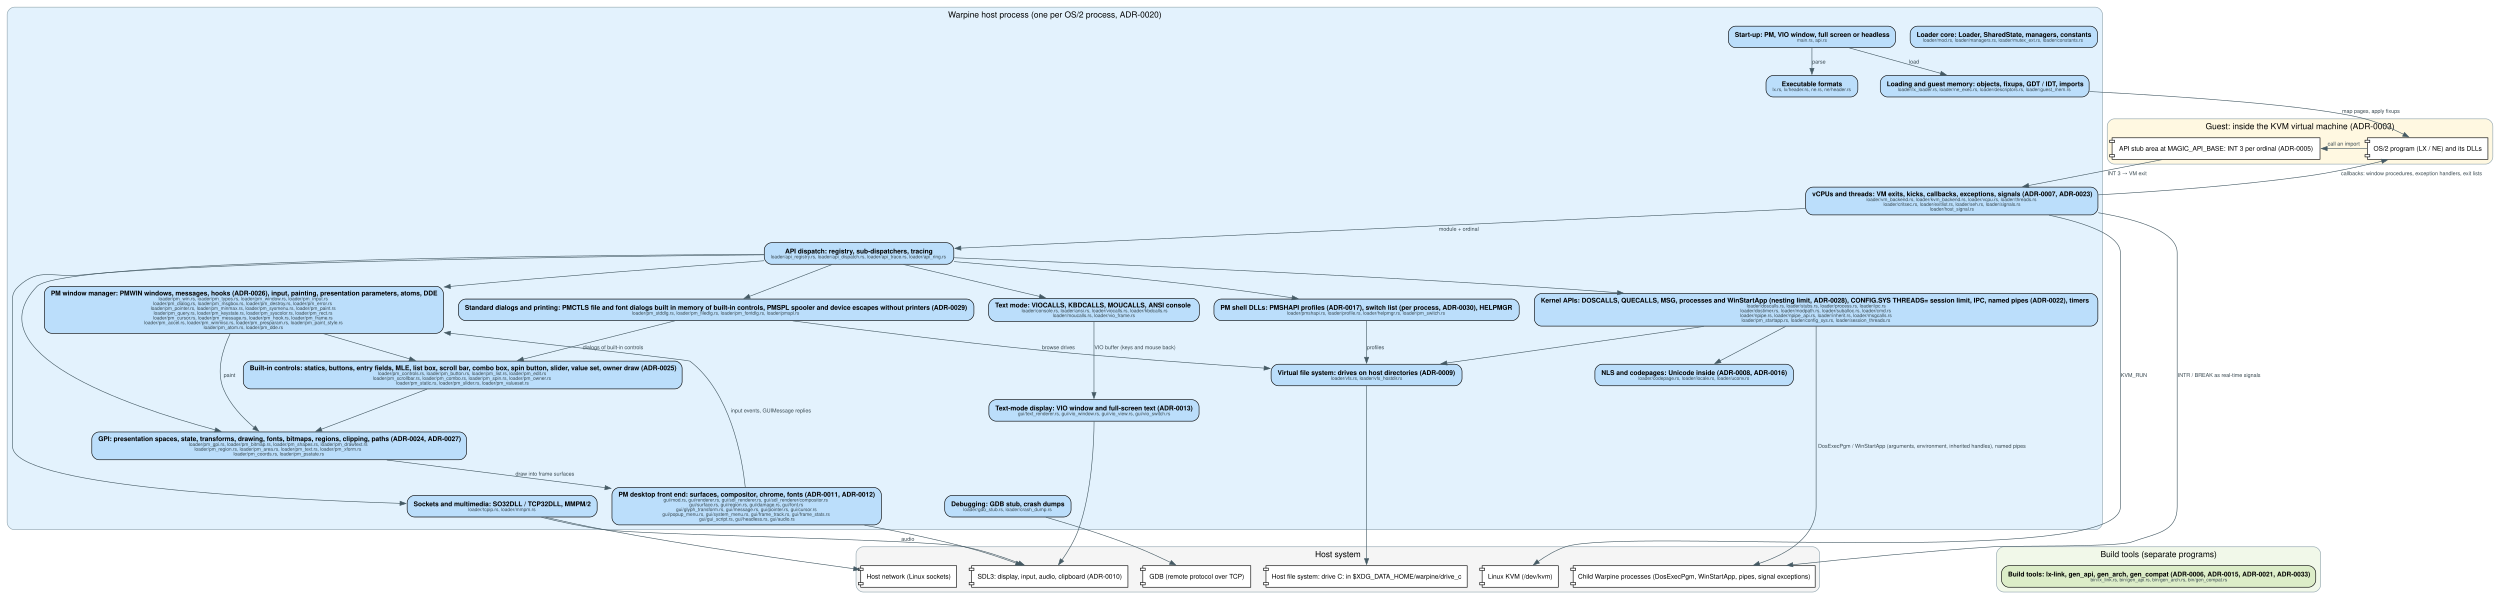
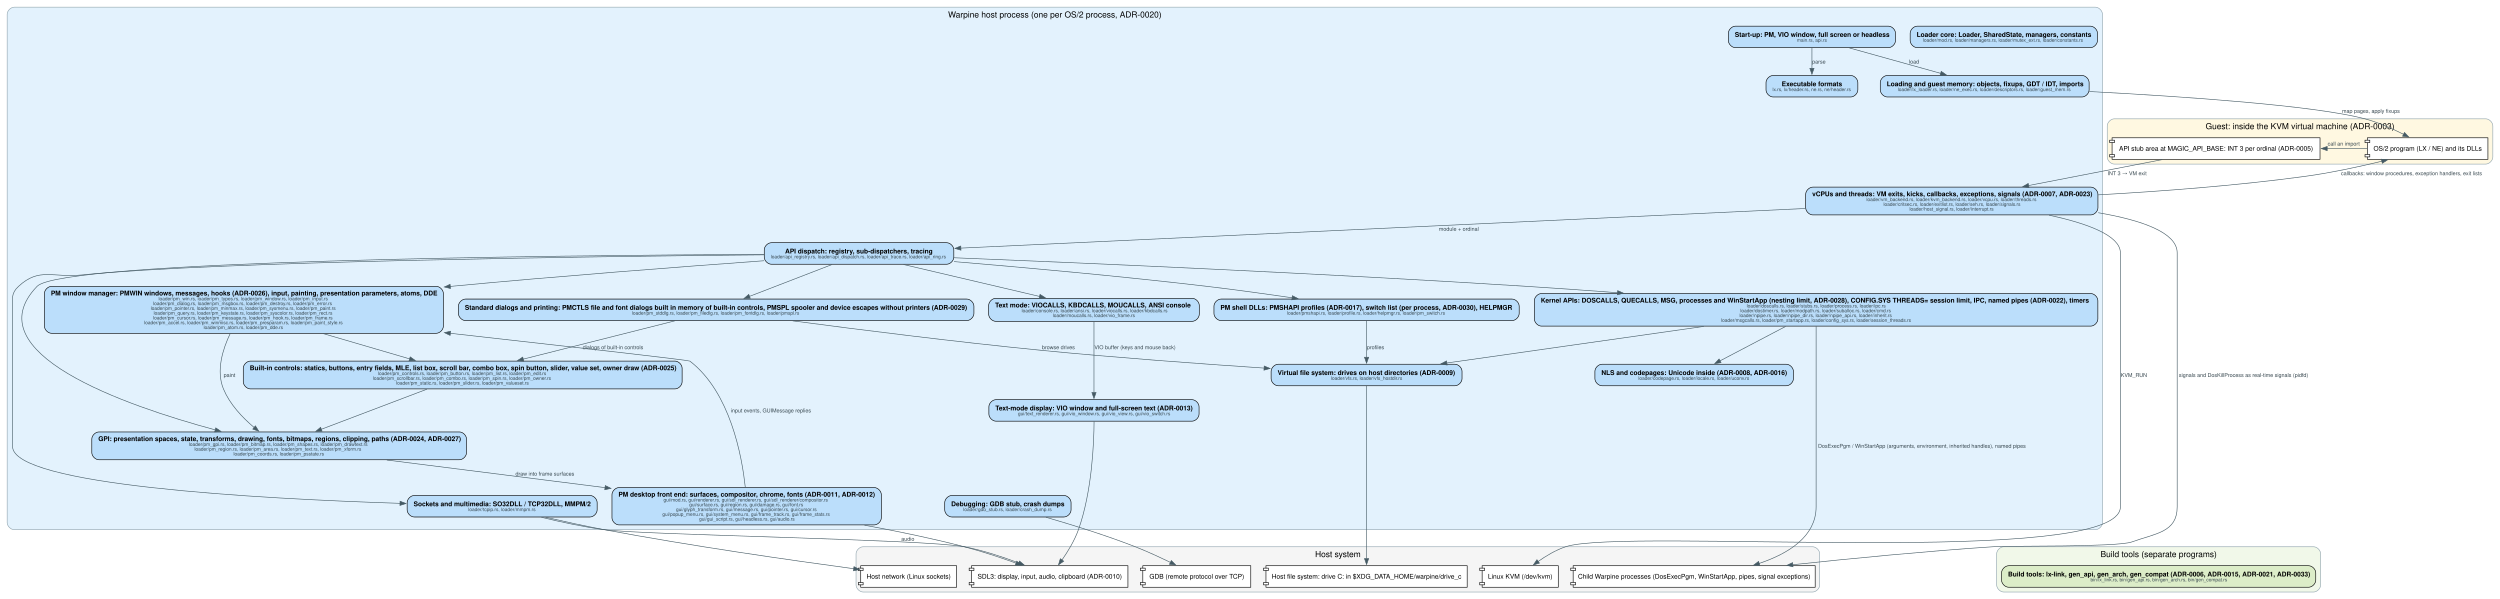
<svg xmlns="http://www.w3.org/2000/svg" width="4182pt" height="1002pt" viewBox="0.00 0.00 4182.00 1002.00">
  <g id="graph0" class="graph" transform="scale(1 1) rotate(0) translate(4 998.35)">
    <polygon fill="white" stroke="none" points="-4,4 -4,-998.35 4178,-998.35 4178,4 -4,4" />
    <g id="clust1" class="cluster">
      <path fill="#fff8e1" stroke="#90a4ae" d="M3533,-723.85C3533,-723.85 4154,-723.85 4154,-723.85 4160,-723.85 4166,-729.85 4166,-735.85 4166,-735.85 4166,-787.6 4166,-787.6 4166,-793.6 4160,-799.6 4154,-799.6 4154,-799.6 3533,-799.6 3533,-799.6 3527,-799.6 3521,-793.6 3521,-787.6 3521,-787.6 3521,-735.85 3521,-735.85 3521,-729.85 3527,-723.85 3533,-723.85" />
      <text xml:space="preserve" text-anchor="middle" x="3843.5" y="-782.3" font-family="Helvetica,sans-Serif" font-size="14.00">Guest: inside the KVM virtual machine (ADR-0003)</text>
    </g>
    <g id="clust2" class="cluster">
      <path fill="#e3f2fd" stroke="#90a4ae" d="M20,-112.25C20,-112.25 3501,-112.25 3501,-112.25 3507,-112.25 3513,-118.25 3513,-124.25 3513,-124.25 3513,-974.35 3513,-974.35 3513,-980.35 3507,-986.35 3501,-986.35 3501,-986.35 20,-986.35 20,-986.35 14,-986.35 8,-980.35 8,-974.35 8,-974.35 8,-124.25 8,-124.25 8,-118.25 14,-112.25 20,-112.25" />
      <text xml:space="preserve" text-anchor="middle" x="1760.5" y="-969.05" font-family="Helvetica,sans-Serif" font-size="14.00">Warpine host process (one per OS/2 process, ADR-0020)</text>
    </g>
    <g id="clust3" class="cluster">
      <path fill="#f5f5f5" stroke="#90a4ae" d="M1440,-8C1440,-8 3028,-8 3028,-8 3034,-8 3040,-14 3040,-20 3040,-20 3040,-71.75 3040,-71.75 3040,-77.75 3034,-83.75 3028,-83.75 3028,-83.75 1440,-83.75 1440,-83.75 1434,-83.75 1428,-77.75 1428,-71.75 1428,-71.75 1428,-20 1428,-20 1428,-14 1434,-8 1440,-8" />
      <text xml:space="preserve" text-anchor="middle" x="2234" y="-66.45" font-family="Helvetica,sans-Serif" font-size="14.00">Host system</text>
    </g>
    <g id="clust4" class="cluster">
      <path fill="#f1f8e9" stroke="#90a4ae" d="M3348,-8C3348,-8 3866,-8 3866,-8 3872,-8 3878,-14 3878,-20 3878,-20 3878,-71.75 3878,-71.75 3878,-77.75 3872,-83.75 3866,-83.75 3866,-83.75 3348,-83.75 3348,-83.75 3342,-83.75 3336,-77.75 3336,-71.75 3336,-71.75 3336,-20 3336,-20 3336,-14 3342,-8 3348,-8" />
      <text xml:space="preserve" text-anchor="middle" x="3607" y="-66.45" font-family="Helvetica,sans-Serif" font-size="14.00">Build tools (separate programs)</text>
    </g>
    <g id="node1" class="node">
      <polygon fill="#ffffff" stroke="black" points="4157.8,-767.85 3956.2,-767.85 3956.2,-763.85 3952.2,-763.85 3952.2,-759.85 3956.2,-759.85 3956.2,-739.85 3952.2,-739.85 3952.2,-735.85 3956.2,-735.85 3956.2,-731.85 4157.8,-731.85 4157.8,-767.85" />
      <polyline fill="none" stroke="black" points="3956.2,-763.85 3960.2,-763.85 3960.2,-759.85 3956.2,-759.85" />
      <polyline fill="none" stroke="black" points="3956.2,-739.85 3960.2,-739.85 3960.2,-735.85 3956.2,-735.85" />
      <text xml:space="preserve" text-anchor="middle" x="4057" y="-746.15" font-family="Helvetica,sans-Serif" font-size="11.00">OS/2 program (LX / NE) and its DLLs</text>
    </g>
    <g id="node2" class="node">
      <polygon fill="#ffffff" stroke="black" points="3876.93,-767.85 3529.07,-767.85 3529.07,-763.85 3525.07,-763.85 3525.07,-759.85 3529.07,-759.85 3529.07,-739.85 3525.07,-739.85 3525.07,-735.85 3529.07,-735.85 3529.07,-731.85 3876.93,-731.85 3876.93,-767.85" />
      <polyline fill="none" stroke="black" points="3529.07,-763.85 3533.07,-763.85 3533.07,-759.85 3529.07,-759.85" />
      <polyline fill="none" stroke="black" points="3529.07,-739.85 3533.07,-739.85 3533.07,-735.85 3529.07,-735.85" />
      <text xml:space="preserve" text-anchor="middle" x="3703" y="-746.15" font-family="Helvetica,sans-Serif" font-size="11.00">API stub area at MAGIC_API_BASE: INT 3 per ordinal (ADR-0005)</text>
    </g>
    <g id="edge4" class="edge">
      <path fill="none" stroke="#455a64" d="M3955.8,-749.85C3934.69,-749.85 3911.82,-749.85 3888.74,-749.85" />
      <polygon fill="#455a64" stroke="#455a64" points="3888.92,-746.35 3878.92,-749.85 3888.92,-753.35 3888.92,-746.35" />
      <text xml:space="preserve" text-anchor="middle" x="3916.56" y="-754.8" font-family="Helvetica,sans-Serif" font-size="9.00" fill="#37474f">call an import</text>
    </g>
    <g id="node6" class="node">
      <path fill="#bbdefb" stroke="black" d="M3493.43,-685.35C3493.43,-685.35 3028.57,-685.35 3028.57,-685.35 3022.57,-685.35 3016.57,-679.35 3016.57,-673.35 3016.57,-673.35 3016.57,-650.83 3016.57,-650.83 3016.57,-644.83 3022.57,-638.83 3028.57,-638.83 3028.57,-638.83 3493.43,-638.83 3493.43,-638.83 3499.43,-638.83 3505.43,-644.83 3505.43,-650.83 3505.43,-650.83 3505.43,-673.35 3505.43,-673.35 3505.43,-679.35 3499.43,-685.35 3493.43,-685.35" />
      <text xml:space="preserve" text-anchor="start" x="3027.38" y="-670.14" font-family="Helvetica,sans-Serif" font-weight="bold" font-size="11.00">vCPUs and threads: VM exits, kicks, callbacks, exceptions, signals (ADR-0007, ADR-0023)</text>
      <text xml:space="preserve" text-anchor="start" x="3118.12" y="-661.99" font-family="Helvetica,sans-Serif" font-size="8.00" fill="#37474f">loader/vm_backend.rs, loader/kvm_backend.rs, loader/vcpu.rs, loader/threads.rs</text>
      <text xml:space="preserve" text-anchor="start" x="3146.62" y="-653.99" font-family="Helvetica,sans-Serif" font-size="8.00" fill="#37474f">loader/critsec.rs, loader/exitlist.rs, loader/seh.rs, loader/signals.rs</text>
-       <text xml:space="preserve" text-anchor="start" x="3224.25" y="-645.99" font-family="Helvetica,sans-Serif" font-size="8.00" fill="#37474f">loader/host_signal.rs</text>
+       <text xml:space="preserve" text-anchor="start" x="3190.12" y="-645.99" font-family="Helvetica,sans-Serif" font-size="8.00" fill="#37474f">loader/host_signal.rs, loader/interrupt.rs</text>
    </g>
    <g id="edge5" class="edge">
      <path fill="none" stroke="#455a64" d="M3613.02,-731.39C3548.56,-718.88 3460.82,-701.86 3389.06,-687.94" />
      <polygon fill="#455a64" stroke="#455a64" points="3390.11,-684.58 3379.63,-686.11 3388.78,-691.45 3390.11,-684.58" />
      <text xml:space="preserve" text-anchor="middle" x="3554.21" y="-705.3" font-family="Helvetica,sans-Serif" font-size="9.00" fill="#37474f">INT 3 → VM exit</text>
    </g>
    <g id="node3" class="node">
      <path fill="#bbdefb" stroke="black" d="M3154.8,-954.6C3154.8,-954.6 2899.2,-954.6 2899.2,-954.6 2893.2,-954.6 2887.2,-948.6 2887.2,-942.6 2887.2,-942.6 2887.2,-930.6 2887.2,-930.6 2887.2,-924.6 2893.2,-918.6 2899.2,-918.6 2899.2,-918.6 3154.8,-918.6 3154.8,-918.6 3160.8,-918.6 3166.8,-924.6 3166.8,-930.6 3166.8,-930.6 3166.8,-942.6 3166.8,-942.6 3166.8,-948.6 3160.8,-954.6 3154.8,-954.6" />
      <text xml:space="preserve" text-anchor="start" x="2898" y="-936.65" font-family="Helvetica,sans-Serif" font-weight="bold" font-size="11.00">Start-up: PM, VIO window, full screen or headless</text>
      <text xml:space="preserve" text-anchor="start" x="3001.88" y="-928.5" font-family="Helvetica,sans-Serif" font-size="8.00" fill="#37474f">main.rs, api.rs</text>
    </g>
    <g id="node4" class="node">
      <path fill="#bbdefb" stroke="black" d="M3091.8,-872.1C3091.8,-872.1 2962.2,-872.1 2962.2,-872.1 2956.2,-872.1 2950.2,-866.1 2950.2,-860.1 2950.2,-860.1 2950.2,-848.1 2950.2,-848.1 2950.2,-842.1 2956.2,-836.1 2962.2,-836.1 2962.2,-836.1 3091.8,-836.1 3091.8,-836.1 3097.8,-836.1 3103.8,-842.1 3103.8,-848.1 3103.8,-848.1 3103.8,-860.1 3103.8,-860.1 3103.8,-866.1 3097.8,-872.1 3091.8,-872.1" />
      <text xml:space="preserve" text-anchor="start" x="2976.38" y="-854.15" font-family="Helvetica,sans-Serif" font-weight="bold" font-size="11.00">Executable formats</text>
      <text xml:space="preserve" text-anchor="start" x="2961" y="-846" font-family="Helvetica,sans-Serif" font-size="8.00" fill="#37474f">lx.rs, lx/header.rs, ne.rs, ne/header.rs</text>
    </g>
    <g id="edge1" class="edge">
      <path fill="none" stroke="#455a64" d="M3027,-918.13C3027,-908.11 3027,-895.28 3027,-883.81" />
      <polygon fill="#455a64" stroke="#455a64" points="3030.5,-884.05 3027,-874.05 3023.5,-884.05 3030.5,-884.05" />
      <text xml:space="preserve" text-anchor="middle" x="3038.62" y="-892.05" font-family="Helvetica,sans-Serif" font-size="9.00" fill="#37474f">parse</text>
    </g>
    <g id="node5" class="node">
      <path fill="#bbdefb" stroke="black" d="M3478.68,-872.1C3478.68,-872.1 3153.32,-872.1 3153.32,-872.1 3147.32,-872.1 3141.32,-866.1 3141.32,-860.1 3141.32,-860.1 3141.32,-848.1 3141.32,-848.1 3141.32,-842.1 3147.32,-836.1 3153.32,-836.1 3153.32,-836.1 3478.68,-836.1 3478.68,-836.1 3484.68,-836.1 3490.68,-842.1 3490.68,-848.1 3490.68,-848.1 3490.68,-860.1 3490.68,-860.1 3490.68,-866.1 3484.68,-872.1 3478.68,-872.1" />
      <text xml:space="preserve" text-anchor="start" x="3152.12" y="-854.15" font-family="Helvetica,sans-Serif" font-weight="bold" font-size="11.00">Loading and guest memory: objects, fixups, GDT / IDT, imports</text>
      <text xml:space="preserve" text-anchor="start" x="3170.5" y="-846" font-family="Helvetica,sans-Serif" font-size="8.00" fill="#37474f">loader/lx_loader.rs, loader/ne_exec.rs, loader/descriptors.rs, loader/guest_mem.rs</text>
    </g>
    <g id="edge2" class="edge">
      <path fill="none" stroke="#455a64" d="M3089.71,-918.13C3134.59,-905.63 3195.16,-888.76 3242.34,-875.62" />
      <polygon fill="#455a64" stroke="#455a64" points="3243.26,-878.99 3251.96,-872.94 3241.38,-872.25 3243.26,-878.99" />
      <text xml:space="preserve" text-anchor="middle" x="3197.8" y="-892.05" font-family="Helvetica,sans-Serif" font-size="9.00" fill="#37474f">load</text>
    </g>
    <g id="edge3" class="edge">
      <path fill="none" stroke="#455a64" d="M3490.81,-845.25C3648.47,-836.92 3868.06,-821.87 3952,-799.6 3974.29,-793.69 3997.7,-783.28 4016.74,-773.6" />
      <polygon fill="#455a64" stroke="#455a64" points="4018.25,-776.76 4025.49,-769.02 4015.01,-770.55 4018.25,-776.76" />
      <text xml:space="preserve" text-anchor="middle" x="3962.09" y="-809.55" font-family="Helvetica,sans-Serif" font-size="9.00" fill="#37474f">map pages, apply fixups</text>
    </g>
    <g id="edge8" class="edge">
      <path fill="none" stroke="#455a64" d="M3505.8,-672.39C3612.47,-678.34 3738.76,-687.96 3852,-703.35 3894.91,-709.18 3942.13,-719.4 3980.42,-728.67" />
      <polygon fill="#455a64" stroke="#455a64" points="3979.48,-732.04 3990.02,-731.03 3981.14,-725.25 3979.48,-732.04" />
      <text xml:space="preserve" text-anchor="middle" x="4029.96" y="-705.3" font-family="Helvetica,sans-Serif" font-size="9.00" fill="#37474f">callbacks: window procedures, exception handlers, exit lists</text>
    </g>
    <g id="node7" class="node">
      <path fill="#bbdefb" stroke="black" d="M1579.55,-592.33C1579.55,-592.33 1286.45,-592.33 1286.45,-592.33 1280.45,-592.33 1274.45,-586.33 1274.45,-580.33 1274.45,-580.33 1274.45,-568.33 1274.45,-568.33 1274.45,-562.33 1280.45,-556.33 1286.45,-556.33 1286.45,-556.33 1579.55,-556.33 1579.55,-556.33 1585.55,-556.33 1591.55,-562.33 1591.55,-568.33 1591.55,-568.33 1591.55,-580.33 1591.55,-580.33 1591.55,-586.33 1585.55,-592.33 1579.55,-592.33" />
      <text xml:space="preserve" text-anchor="start" x="1309.25" y="-574.38" font-family="Helvetica,sans-Serif" font-weight="bold" font-size="11.00">API dispatch: registry, sub-dispatchers, tracing</text>
      <text xml:space="preserve" text-anchor="start" x="1285.25" y="-566.23" font-family="Helvetica,sans-Serif" font-size="8.00" fill="#37474f">loader/api_registry.rs, loader/api_dispatch.rs, loader/api_trace.rs, loader/api_ring.rs</text>
    </g>
    <g id="edge7" class="edge">
      <path fill="none" stroke="#455a64" d="M3016.36,-649.61C2640.07,-631.96 1928.69,-598.59 1603.25,-583.32" />
      <polygon fill="#455a64" stroke="#455a64" points="1603.51,-579.83 1593.35,-582.85 1603.18,-586.82 1603.51,-579.83" />
      <text xml:space="preserve" text-anchor="middle" x="2436.31" y="-612.28" font-family="Helvetica,sans-Serif" font-size="9.00" fill="#37474f">module + ordinal</text>
    </g>
    <g id="node22" class="node">
      <polygon fill="#ffffff" stroke="black" points="2602.68,-52 2475.32,-52 2475.32,-48 2471.32,-48 2471.32,-44 2475.32,-44 2475.32,-24 2471.32,-24 2471.32,-20 2475.32,-20 2475.32,-16 2602.68,-16 2602.68,-52" />
      <polyline fill="none" stroke="black" points="2475.32,-48 2479.32,-48 2479.32,-44 2475.32,-44" />
      <polyline fill="none" stroke="black" points="2475.32,-24 2479.32,-24 2479.32,-20 2475.32,-20" />
      <text xml:space="preserve" text-anchor="middle" x="2539" y="-30.3" font-family="Helvetica,sans-Serif" font-size="11.00">Linux KVM (/dev/kvm)</text>
    </g>
    <g id="edge6" class="edge">
      <path fill="none" stroke="#455a64" d="M3423.82,-638.39C3486.34,-624.96 3543,-604.69 3543,-575.33 3543,-575.33 3543,-575.33 3543,-150.51 3543,-47.13 2713.09,-116.37 2615,-83.75 2598.6,-78.3 2582.23,-68.5 2568.91,-59.11" />
      <polygon fill="#455a64" stroke="#455a64" points="2571.14,-56.41 2561.01,-53.31 2567,-62.05 2571.14,-56.41" />
      <text xml:space="preserve" text-anchor="middle" x="3565.5" y="-367.75" font-family="Helvetica,sans-Serif" font-size="9.00" fill="#37474f">KVM_RUN</text>
    </g>
    <g id="node26" class="node">
      <polygon fill="#ffffff" stroke="black" points="3032.43,-52 2627.57,-52 2627.57,-48 2623.57,-48 2623.57,-44 2627.57,-44 2627.57,-24 2623.57,-24 2623.57,-20 2627.57,-20 2627.57,-16 3032.43,-16 3032.43,-52" />
      <polyline fill="none" stroke="black" points="2627.57,-48 2631.57,-48 2631.57,-44 2627.57,-44" />
      <polyline fill="none" stroke="black" points="2627.57,-24 2631.57,-24 2631.57,-20 2627.57,-20" />
      <text xml:space="preserve" text-anchor="middle" x="2830" y="-30.3" font-family="Helvetica,sans-Serif" font-size="11.00">Child Warpine processes (DosExecPgm, WinStartApp, pipes, signal exceptions)</text>
    </g>
    <g id="edge18" class="edge">
      <path fill="none" stroke="#455a64" d="M3505.88,-642.53C3578,-630.18 3638,-609.6 3638,-575.33 3638,-575.33 3638,-575.33 3638,-150.51 3638,-107.81 3602.16,-106.24 3562,-91.75 3537.74,-82.99 3355.74,-85.45 3330,-83.75 3218.03,-76.37 3092.32,-64.09 2994.96,-53.71" />
      <polygon fill="#455a64" stroke="#455a64" points="2995.35,-50.23 2985.04,-52.64 2994.61,-57.19 2995.35,-50.23" />
-       <text xml:space="preserve" text-anchor="middle" x="3708.12" y="-367.75" font-family="Helvetica,sans-Serif" font-size="9.00" fill="#37474f">INTR / BREAK as real-time signals</text>
+       <text xml:space="preserve" text-anchor="middle" x="3749" y="-367.75" font-family="Helvetica,sans-Serif" font-size="9.00" fill="#37474f">signals and DosKillProcess as real-time signals (pidfd)</text>
    </g>
    <g id="node9" class="node">
      <path fill="#bbdefb" stroke="black" d="M3493.3,-507.33C3493.3,-507.33 2574.7,-507.33 2574.7,-507.33 2568.7,-507.33 2562.7,-501.33 2562.7,-495.33 2562.7,-495.33 2562.7,-464.81 2562.7,-464.81 2562.7,-458.81 2568.7,-452.81 2574.7,-452.81 2574.7,-452.81 3493.3,-452.81 3493.3,-452.81 3499.3,-452.81 3505.3,-458.81 3505.3,-464.81 3505.3,-464.81 3505.3,-495.33 3505.3,-495.33 3505.3,-501.33 3499.3,-507.33 3493.3,-507.33" />
      <text xml:space="preserve" text-anchor="start" x="2573.5" y="-492.12" font-family="Helvetica,sans-Serif" font-weight="bold" font-size="11.00">Kernel APIs: DOSCALLS, QUECALLS, MSG, processes and WinStartApp (nesting limit, ADR-0028), CONFIG.SYS THREADS= session limit, IPC, named pipes (ADR-0022), timers</text>
      <text xml:space="preserve" text-anchor="start" x="2917.75" y="-483.97" font-family="Helvetica,sans-Serif" font-size="8.00" fill="#37474f">loader/doscalls.rs, loader/stubs.rs, loader/process.rs, loader/ipc.rs</text>
      <text xml:space="preserve" text-anchor="start" x="2907.25" y="-475.97" font-family="Helvetica,sans-Serif" font-size="8.00" fill="#37474f">loader/dostimer.rs, loader/modpath.rs, loader/suballoc.rs, loader/cmd.rs</text>
-       <text xml:space="preserve" text-anchor="start" x="2906.88" y="-467.97" font-family="Helvetica,sans-Serif" font-size="8.00" fill="#37474f">loader/npipe.rs, loader/npipe_api.rs, loader/inherit.rs, loader/msgcalls.rs</text>
-       <text xml:space="preserve" text-anchor="start" x="2909.12" y="-459.97" font-family="Helvetica,sans-Serif" font-size="8.00" fill="#37474f">loader/pm_startapp.rs, loader/config_sys.rs, loader/session_threads.rs</text>
+       <text xml:space="preserve" text-anchor="start" x="2905.75" y="-467.97" font-family="Helvetica,sans-Serif" font-size="8.00" fill="#37474f">loader/npipe.rs, loader/npipe_dir.rs, loader/npipe_api.rs, loader/inherit.rs</text>
+       <text xml:space="preserve" text-anchor="start" x="2875" y="-459.97" font-family="Helvetica,sans-Serif" font-size="8.00" fill="#37474f">loader/msgcalls.rs, loader/pm_startapp.rs, loader/config_sys.rs, loader/session_threads.rs</text>
    </g>
    <g id="edge9" class="edge">
      <path fill="none" stroke="#455a64" d="M1591.7,-567.19C1808.34,-558.45 2208.74,-541.06 2550,-519.33 2599.18,-516.2 2651.13,-512.5 2702.04,-508.66" />
      <polygon fill="#455a64" stroke="#455a64" points="2702.01,-512.17 2711.71,-507.93 2701.48,-505.19 2702.01,-512.17" />
    </g>
    <g id="node12" class="node">
      <path fill="#bbdefb" stroke="black" d="M982.92,-169.51C982.92,-169.51 689.08,-169.51 689.08,-169.51 683.08,-169.51 677.08,-163.51 677.08,-157.51 677.08,-157.51 677.08,-145.51 677.08,-145.51 677.08,-139.51 683.08,-133.51 689.08,-133.51 689.08,-133.51 982.92,-133.51 982.92,-133.51 988.92,-133.51 994.92,-139.51 994.92,-145.51 994.92,-145.51 994.92,-157.51 994.92,-157.51 994.92,-163.51 988.92,-169.51 982.92,-169.51" />
      <text xml:space="preserve" text-anchor="start" x="687.88" y="-151.56" font-family="Helvetica,sans-Serif" font-weight="bold" font-size="11.00">Sockets and multimedia: SO32DLL / TCP32DLL, MMPM/2</text>
      <text xml:space="preserve" text-anchor="start" x="779.38" y="-143.41" font-family="Helvetica,sans-Serif" font-size="8.00" fill="#37474f">loader/tcpip.rs, loader/mmpm.rs</text>
    </g>
    <g id="edge14" class="edge">
      <path fill="none" stroke="#455a64" d="M1274.23,-572.08C977.39,-569.24 348.75,-560.72 132,-538.33 84.83,-533.46 61.79,-551.55 27,-519.33 14.11,-507.39 17,-498.65 17,-481.07 17,-481.07 17,-481.07 17,-251.53 17,-186.81 425.31,-164.12 665.33,-156.37" />
      <polygon fill="#455a64" stroke="#455a64" points="665.23,-159.88 675.12,-156.06 665.01,-152.88 665.23,-159.88" />
    </g>
    <g id="node13" class="node">
      <path fill="#bbdefb" stroke="black" d="M1990.17,-499.33C1990.17,-499.33 1661.83,-499.33 1661.83,-499.33 1655.83,-499.33 1649.83,-493.33 1649.83,-487.33 1649.83,-487.33 1649.83,-472.81 1649.83,-472.81 1649.83,-466.81 1655.83,-460.81 1661.83,-460.81 1661.83,-460.81 1990.17,-460.81 1990.17,-460.81 1996.17,-460.81 2002.17,-466.81 2002.17,-472.81 2002.17,-472.81 2002.17,-487.33 2002.17,-487.33 2002.17,-493.33 1996.17,-499.33 1990.17,-499.33" />
      <text xml:space="preserve" text-anchor="start" x="1660.62" y="-484.12" font-family="Helvetica,sans-Serif" font-weight="bold" font-size="11.00">Text mode: VIOCALLS, KBDCALLS, MOUCALLS, ANSI console</text>
      <text xml:space="preserve" text-anchor="start" x="1704.88" y="-475.97" font-family="Helvetica,sans-Serif" font-size="8.00" fill="#37474f">loader/console.rs, loader/ansi.rs, loader/viocalls.rs, loader/kbdcalls.rs</text>
      <text xml:space="preserve" text-anchor="start" x="1757" y="-467.97" font-family="Helvetica,sans-Serif" font-size="8.00" fill="#37474f">loader/moucalls.rs, loader/vio_frame.rs</text>
    </g>
    <g id="edge10" class="edge">
      <path fill="none" stroke="#455a64" d="M1507.38,-555.87C1572.12,-540.67 1666.17,-518.59 1735.31,-502.36" />
      <polygon fill="#455a64" stroke="#455a64" points="1735.77,-505.85 1744.71,-500.15 1734.17,-499.03 1735.77,-505.85" />
    </g>
    <g id="node14" class="node">
      <path fill="#bbdefb" stroke="black" d="M725.67,-519.33C725.67,-519.33 82.33,-519.33 82.33,-519.33 76.33,-519.33 70.32,-513.33 70.32,-507.33 70.32,-507.33 70.32,-452.81 70.32,-452.81 70.32,-446.81 76.32,-440.81 82.32,-440.81 82.32,-440.81 725.67,-440.81 725.67,-440.81 731.67,-440.81 737.67,-446.81 737.67,-452.81 737.67,-452.81 737.67,-507.33 737.67,-507.33 737.67,-513.33 731.67,-519.33 725.67,-519.33" />
      <text xml:space="preserve" text-anchor="start" x="81.12" y="-504.12" font-family="Helvetica,sans-Serif" font-weight="bold" font-size="11.00">PM window manager: PMWIN windows, messages, hooks (ADR-0026), input, painting, presentation parameters, atoms, DDE</text>
      <text xml:space="preserve" text-anchor="start" x="261.12" y="-495.97" font-family="Helvetica,sans-Serif" font-size="8.00" fill="#37474f">loader/pm_win.rs, loader/pm_types.rs, loader/pm_window.rs, loader/pm_input.rs</text>
      <text xml:space="preserve" text-anchor="start" x="252.12" y="-487.97" font-family="Helvetica,sans-Serif" font-size="8.00" fill="#37474f">loader/pm_dialog.rs, loader/pm_msgbox.rs, loader/pm_destroy.rs, loader/pm_error.rs</text>
      <text xml:space="preserve" text-anchor="start" x="248" y="-479.97" font-family="Helvetica,sans-Serif" font-size="8.00" fill="#37474f">loader/pm_pointer.rs, loader/pm_minmax.rs, loader/pm_sysmenu.rs, loader/pm_paint.rs</text>
      <text xml:space="preserve" text-anchor="start" x="252.88" y="-471.97" font-family="Helvetica,sans-Serif" font-size="8.00" fill="#37474f">loader/pm_query.rs, loader/pm_keystate.rs, loader/pm_syscolor.rs, loader/pm_rect.rs</text>
      <text xml:space="preserve" text-anchor="start" x="252.12" y="-463.97" font-family="Helvetica,sans-Serif" font-size="8.00" fill="#37474f">loader/pm_cursor.rs, loader/pm_message.rs, loader/pm_hook.rs, loader/pm_frame.rs</text>
      <text xml:space="preserve" text-anchor="start" x="237.12" y="-455.97" font-family="Helvetica,sans-Serif" font-size="8.00" fill="#37474f">loader/pm_accel.rs, loader/pm_winmisc.rs, loader/pm_presparam.rs, loader/pm_paint_style.rs</text>
      <text xml:space="preserve" text-anchor="start" x="336.5" y="-447.97" font-family="Helvetica,sans-Serif" font-size="8.00" fill="#37474f">loader/pm_atom.rs, loader/pm_dde.rs</text>
    </g>
    <g id="edge11" class="edge">
      <path fill="none" stroke="#455a64" d="M1274.17,-562.18C1135.67,-552.13 929.4,-536.34 750,-519.33 749.62,-519.29 749.24,-519.26 748.86,-519.22" />
      <polygon fill="#455a64" stroke="#455a64" points="749.54,-515.77 739.25,-518.3 748.87,-522.74 749.54,-515.77" />
    </g>
    <g id="node16" class="node">
      <path fill="#bbdefb" stroke="black" d="M764.42,-275.79C764.42,-275.79 161.58,-275.79 161.58,-275.79 155.58,-275.79 149.57,-269.79 149.57,-263.79 149.57,-263.79 149.57,-241.27 149.57,-241.27 149.57,-235.27 155.57,-229.27 161.57,-229.27 161.57,-229.27 764.42,-229.27 764.42,-229.27 770.42,-229.27 776.42,-235.27 776.42,-241.27 776.42,-241.27 776.42,-263.79 776.42,-263.79 776.42,-269.79 770.42,-275.79 764.42,-275.79" />
      <text xml:space="preserve" text-anchor="start" x="160.38" y="-260.58" font-family="Helvetica,sans-Serif" font-weight="bold" font-size="11.00">GPI: presentation spaces, state, transforms, drawing, fonts, bitmaps, regions, clipping, paths (ADR-0024, ADR-0027)</text>
      <text xml:space="preserve" text-anchor="start" x="311.88" y="-252.43" font-family="Helvetica,sans-Serif" font-size="8.00" fill="#37474f">loader/pm_gpi.rs, loader/pm_bitmap.rs, loader/pm_shapes.rs, loader/pm_drawtext.rs</text>
      <text xml:space="preserve" text-anchor="start" x="321.25" y="-244.43" font-family="Helvetica,sans-Serif" font-size="8.00" fill="#37474f">loader/pm_region.rs, loader/pm_area.rs, loader/pm_text.rs, loader/pm_xform.rs</text>
      <text xml:space="preserve" text-anchor="start" x="386.5" y="-236.43" font-family="Helvetica,sans-Serif" font-size="8.00" fill="#37474f">loader/pm_coords.rs, loader/pm_psstate.rs</text>
    </g>
    <g id="edge12" class="edge">
      <path fill="none" stroke="#455a64" d="M1273.98,-572.91C920.96,-571.18 99.54,-562.53 58,-519.33 -48.52,-408.54 203.4,-320.48 356.31,-279.16" />
      <polygon fill="#455a64" stroke="#455a64" points="356.92,-282.62 365.68,-276.65 355.11,-275.85 356.92,-282.62" />
    </g>
    <g id="node17" class="node">
      <path fill="#bbdefb" stroke="black" d="M2525.3,-498.07C2525.3,-498.07 2038.7,-498.07 2038.7,-498.07 2032.7,-498.07 2026.7,-492.07 2026.7,-486.07 2026.7,-486.07 2026.7,-474.07 2026.7,-474.07 2026.7,-468.07 2032.7,-462.07 2038.7,-462.07 2038.7,-462.07 2525.3,-462.07 2525.3,-462.07 2531.3,-462.07 2537.3,-468.07 2537.3,-474.07 2537.3,-474.07 2537.3,-486.07 2537.3,-486.07 2537.3,-492.07 2531.3,-498.07 2525.3,-498.07" />
      <text xml:space="preserve" text-anchor="start" x="2037.5" y="-480.12" font-family="Helvetica,sans-Serif" font-weight="bold" font-size="11.00">PM shell DLLs: PMSHAPI profiles (ADR-0017), switch list (per process, ADR-0030), HELPMGR</text>
      <text xml:space="preserve" text-anchor="start" x="2148.88" y="-471.97" font-family="Helvetica,sans-Serif" font-size="8.00" fill="#37474f">loader/pmshapi.rs, loader/profile.rs, loader/helpmgr.rs, loader/pm_switch.rs</text>
    </g>
    <g id="edge13" class="edge">
      <path fill="none" stroke="#455a64" d="M1591.93,-560.73C1709.06,-550.93 1872.15,-536.18 2015,-519.33 2061.62,-513.83 2112.68,-506.77 2157.54,-500.22" />
      <polygon fill="#455a64" stroke="#455a64" points="2157.93,-503.7 2167.31,-498.78 2156.91,-496.77 2157.93,-503.7" />
    </g>
    <g id="node18" class="node">
      <path fill="#bbdefb" stroke="black" d="M1613.17,-498.07C1613.17,-498.07 774.83,-498.07 774.83,-498.07 768.83,-498.07 762.83,-492.07 762.83,-486.07 762.83,-486.07 762.83,-474.07 762.83,-474.07 762.83,-468.07 768.83,-462.07 774.83,-462.07 774.83,-462.07 1613.17,-462.07 1613.17,-462.07 1619.17,-462.07 1625.17,-468.07 1625.17,-474.07 1625.17,-474.07 1625.17,-486.07 1625.17,-486.07 1625.17,-492.07 1619.17,-498.07 1613.17,-498.07" />
      <text xml:space="preserve" text-anchor="start" x="773.62" y="-480.12" font-family="Helvetica,sans-Serif" font-weight="bold" font-size="11.00">Standard dialogs and printing: PMCTLS file and font dialogs built in memory of built-in controls, PMSPL spooler and device escapes without printers (ADR-0029)</text>
      <text xml:space="preserve" text-anchor="start" x="1053" y="-471.97" font-family="Helvetica,sans-Serif" font-size="8.00" fill="#37474f">loader/pm_stddlg.rs, loader/pm_filedlg.rs, loader/pm_fontdlg.rs, loader/pmspl.rs</text>
    </g>
    <g id="edge20" class="edge">
      <path fill="none" stroke="#455a64" d="M1387.76,-555.87C1348.55,-540.73 1291.66,-518.77 1249.66,-502.56" />
      <polygon fill="#455a64" stroke="#455a64" points="1251.05,-499.34 1240.46,-499.01 1248.53,-505.87 1251.05,-499.34" />
    </g>
    <g id="node8" class="node">
      <path fill="#bbdefb" stroke="black" d="M3492.68,-954.6C3492.68,-954.6 3203.32,-954.6 3203.32,-954.6 3197.32,-954.6 3191.32,-948.6 3191.32,-942.6 3191.32,-942.6 3191.32,-930.6 3191.32,-930.6 3191.32,-924.6 3197.32,-918.6 3203.32,-918.6 3203.32,-918.6 3492.68,-918.6 3492.68,-918.6 3498.68,-918.6 3504.68,-924.6 3504.68,-930.6 3504.68,-930.6 3504.68,-942.6 3504.68,-942.6 3504.68,-948.6 3498.68,-954.6 3492.68,-954.6" />
      <text xml:space="preserve" text-anchor="start" x="3202.12" y="-936.65" font-family="Helvetica,sans-Serif" font-weight="bold" font-size="11.00">Loader core: Loader, SharedState, managers, constants</text>
      <text xml:space="preserve" text-anchor="start" x="3212.62" y="-928.5" font-family="Helvetica,sans-Serif" font-size="8.00" fill="#37474f">loader/mod.rs, loader/managers.rs, loader/mutex_ext.rs, loader/constants.rs</text>
    </g>
    <g id="node10" class="node">
      <path fill="#bbdefb" stroke="black" d="M2984.05,-389.05C2984.05,-389.05 2675.95,-389.05 2675.95,-389.05 2669.95,-389.05 2663.95,-383.05 2663.95,-377.05 2663.95,-377.05 2663.95,-365.05 2663.95,-365.05 2663.95,-359.05 2669.95,-353.05 2675.95,-353.05 2675.95,-353.05 2984.05,-353.05 2984.05,-353.05 2990.05,-353.05 2996.05,-359.05 2996.05,-365.05 2996.05,-365.05 2996.05,-377.05 2996.05,-377.05 2996.05,-383.05 2990.05,-389.05 2984.05,-389.05" />
      <text xml:space="preserve" text-anchor="start" x="2674.75" y="-371.1" font-family="Helvetica,sans-Serif" font-weight="bold" font-size="11.00">NLS and codepages: Unicode inside (ADR-0008, ADR-0016)</text>
      <text xml:space="preserve" text-anchor="start" x="2736.62" y="-362.95" font-family="Helvetica,sans-Serif" font-size="8.00" fill="#37474f">loader/codepage.rs, loader/locale.rs, loader/uconv.rs</text>
    </g>
    <g id="edge16" class="edge">
      <path fill="none" stroke="#455a64" d="M2983.05,-452.34C2949.18,-434.58 2905.21,-411.5 2873.09,-394.65" />
      <polygon fill="#455a64" stroke="#455a64" points="2874.93,-391.67 2864.44,-390.12 2871.67,-397.86 2874.93,-391.67" />
    </g>
    <g id="node11" class="node">
      <path fill="#bbdefb" stroke="black" d="M2429.68,-389.05C2429.68,-389.05 2134.32,-389.05 2134.32,-389.05 2128.32,-389.05 2122.32,-383.05 2122.32,-377.05 2122.32,-377.05 2122.32,-365.05 2122.32,-365.05 2122.32,-359.05 2128.32,-353.05 2134.32,-353.05 2134.32,-353.05 2429.68,-353.05 2429.68,-353.05 2435.68,-353.05 2441.68,-359.05 2441.68,-365.05 2441.68,-365.05 2441.68,-377.05 2441.68,-377.05 2441.68,-383.05 2435.68,-389.05 2429.68,-389.05" />
      <text xml:space="preserve" text-anchor="start" x="2133.12" y="-371.1" font-family="Helvetica,sans-Serif" font-weight="bold" font-size="11.00">Virtual file system: drives on host directories (ADR-0009)</text>
      <text xml:space="preserve" text-anchor="start" x="2222.38" y="-362.95" font-family="Helvetica,sans-Serif" font-size="8.00" fill="#37474f">loader/vfs.rs, loader/vfs_hostdir.rs</text>
    </g>
    <g id="edge15" class="edge">
      <path fill="none" stroke="#455a64" d="M2846.18,-452.34C2712.34,-433.29 2535.65,-408.15 2415.92,-391.11" />
      <polygon fill="#455a64" stroke="#455a64" points="2416.77,-387.69 2406.38,-389.75 2415.78,-394.62 2416.77,-387.69" />
    </g>
    <g id="edge17" class="edge">
      <path fill="none" stroke="#455a64" d="M3034,-452.68C3034,-431.02 3034,-399.55 3034,-372.05 3034,-372.05 3034,-372.05 3034,-150.51 3034,-100.65 2987.28,-72.06 2938.56,-55.8" />
      <polygon fill="#455a64" stroke="#455a64" points="2939.85,-52.53 2929.26,-52.87 2937.75,-59.21 2939.85,-52.53" />
      <text xml:space="preserve" text-anchor="middle" x="3211" y="-249.23" font-family="Helvetica,sans-Serif" font-size="9.00" fill="#37474f">DosExecPgm / WinStartApp (arguments, environment, inherited handles), named pipes</text>
    </g>
    <g id="node24" class="node">
      <polygon fill="#ffffff" stroke="black" points="2450.3,-52 2113.7,-52 2113.7,-48 2109.7,-48 2109.7,-44 2113.7,-44 2113.7,-24 2109.7,-24 2109.7,-20 2113.7,-20 2113.7,-16 2450.3,-16 2450.3,-52" />
      <polyline fill="none" stroke="black" points="2113.7,-48 2117.7,-48 2117.7,-44 2113.7,-44" />
      <polyline fill="none" stroke="black" points="2113.7,-24 2117.7,-24 2117.7,-20 2113.7,-20" />
      <text xml:space="preserve" text-anchor="middle" x="2282" y="-30.3" font-family="Helvetica,sans-Serif" font-size="11.00">Host file system: drive C: in $XDG_DATA_HOME/warpine/drive_c</text>
    </g>
    <g id="edge23" class="edge">
      <path fill="none" stroke="#455a64" d="M2282,-352.97C2282,-298.99 2282,-131.6 2282,-63.88" />
      <polygon fill="#455a64" stroke="#455a64" points="2285.5,-63.96 2282,-53.96 2278.5,-63.96 2285.5,-63.96" />
    </g>
    <g id="node23" class="node">
      <polygon fill="#ffffff" stroke="black" points="1882.8,-52 1621.2,-52 1621.2,-48 1617.2,-48 1617.2,-44 1621.2,-44 1621.2,-24 1617.2,-24 1617.2,-20 1621.2,-20 1621.2,-16 1882.8,-16 1882.8,-52" />
      <polyline fill="none" stroke="black" points="1621.2,-48 1625.2,-48 1625.2,-44 1621.2,-44" />
      <polyline fill="none" stroke="black" points="1621.2,-24 1625.2,-24 1625.2,-20 1621.2,-20" />
      <text xml:space="preserve" text-anchor="middle" x="1752" y="-30.3" font-family="Helvetica,sans-Serif" font-size="11.00">SDL3: display, input, audio, clipboard (ADR-0010)</text>
    </g>
    <g id="edge25" class="edge">
      <path fill="none" stroke="#455a64" d="M901.7,-133.02C933.31,-125.32 971.88,-116.97 1007,-112.25 1073.37,-103.32 1543.22,-96.26 1609,-83.75 1640.03,-77.85 1673.5,-66.71 1700.26,-56.57" />
      <polygon fill="#455a64" stroke="#455a64" points="1701.44,-59.87 1709.5,-53 1698.91,-53.34 1701.44,-59.87" />
      <text xml:space="preserve" text-anchor="middle" x="1514.6" y="-93.7" font-family="Helvetica,sans-Serif" font-size="9.00" fill="#37474f">audio</text>
    </g>
    <g id="node25" class="node">
      <polygon fill="#ffffff" stroke="black" points="1596.17,-52 1435.83,-52 1435.83,-48 1431.83,-48 1431.83,-44 1435.83,-44 1435.83,-24 1431.83,-24 1431.83,-20 1435.83,-20 1435.83,-16 1596.17,-16 1596.17,-52" />
      <polyline fill="none" stroke="black" points="1435.83,-48 1439.83,-48 1439.83,-44 1435.83,-44" />
      <polyline fill="none" stroke="black" points="1435.83,-24 1439.83,-24 1439.83,-20 1435.83,-20" />
      <text xml:space="preserve" text-anchor="middle" x="1516" y="-30.3" font-family="Helvetica,sans-Serif" font-size="11.00">Host network (Linux sockets)</text>
    </g>
    <g id="edge24" class="edge">
      <path fill="none" stroke="#455a64" d="M908.58,-133.1C938.9,-126.13 974.56,-118.33 1007,-112.25 1152.22,-85.02 1322.12,-60.75 1424.29,-46.96" />
      <polygon fill="#455a64" stroke="#455a64" points="1424.54,-50.46 1433.98,-45.66 1423.61,-43.52 1424.54,-50.46" />
    </g>
    <g id="node20" class="node">
      <path fill="#bbdefb" stroke="black" d="M1989.8,-329.79C1989.8,-329.79 1662.2,-329.79 1662.2,-329.79 1656.2,-329.79 1650.2,-323.79 1650.2,-317.79 1650.2,-317.79 1650.2,-305.79 1650.2,-305.79 1650.2,-299.79 1656.2,-293.79 1662.2,-293.79 1662.2,-293.79 1989.8,-293.79 1989.8,-293.79 1995.8,-293.79 2001.8,-299.79 2001.8,-305.79 2001.8,-305.79 2001.8,-317.79 2001.8,-317.79 2001.8,-323.79 1995.8,-329.79 1989.8,-329.79" />
      <text xml:space="preserve" text-anchor="start" x="1661" y="-311.84" font-family="Helvetica,sans-Serif" font-weight="bold" font-size="11.00">Text-mode display: VIO window and full-screen text (ADR-0013)</text>
      <text xml:space="preserve" text-anchor="start" x="1698.88" y="-303.69" font-family="Helvetica,sans-Serif" font-size="8.00" fill="#37474f">gui/text_renderer.rs, gui/vio_window.rs, gui/vio_view.rs, gui/vio_switch.rs</text>
    </g>
    <g id="edge31" class="edge">
      <path fill="none" stroke="#455a64" d="M1826,-460.32C1826,-431.42 1826,-375.79 1826,-341.71" />
      <polygon fill="#455a64" stroke="#455a64" points="1829.5,-341.73 1826,-331.73 1822.5,-341.73 1829.5,-341.73" />
      <text xml:space="preserve" text-anchor="middle" x="1894.62" y="-414.26" font-family="Helvetica,sans-Serif" font-size="9.00" fill="#37474f">VIO buffer (keys and mouse back)</text>
    </g>
    <g id="node15" class="node">
      <path fill="#bbdefb" stroke="black" d="M1125.05,-394.31C1125.05,-394.31 414.95,-394.31 414.95,-394.31 408.95,-394.31 402.95,-388.31 402.95,-382.31 402.95,-382.31 402.95,-359.79 402.95,-359.79 402.95,-353.79 408.95,-347.79 414.95,-347.79 414.95,-347.79 1125.05,-347.79 1125.05,-347.79 1131.05,-347.79 1137.05,-353.79 1137.05,-359.79 1137.05,-359.79 1137.05,-382.31 1137.05,-382.31 1137.05,-388.31 1131.05,-394.31 1125.05,-394.31" />
      <text xml:space="preserve" text-anchor="start" x="413.75" y="-379.1" font-family="Helvetica,sans-Serif" font-weight="bold" font-size="11.00">Built-in controls: statics, buttons, entry fields, MLE, list box, scroll bar, combo box, spin button, slider, value set, owner draw (ADR-0025)</text>
      <text xml:space="preserve" text-anchor="start" x="628.25" y="-370.95" font-family="Helvetica,sans-Serif" font-size="8.00" fill="#37474f">loader/pm_controls.rs, loader/pm_button.rs, loader/pm_list.rs, loader/pm_edit.rs</text>
      <text xml:space="preserve" text-anchor="start" x="619.62" y="-362.95" font-family="Helvetica,sans-Serif" font-size="8.00" fill="#37474f">loader/pm_scrollbar.rs, loader/pm_combo.rs, loader/pm_spin.rs, loader/pm_owner.rs</text>
      <text xml:space="preserve" text-anchor="start" x="658.62" y="-354.95" font-family="Helvetica,sans-Serif" font-size="8.00" fill="#37474f">loader/pm_static.rs, loader/pm_slider.rs, loader/pm_valueset.rs</text>
    </g>
    <g id="edge26" class="edge">
      <path fill="none" stroke="#455a64" d="M536.39,-440.36C584.6,-426.26 637.89,-410.68 681.39,-397.96" />
      <polygon fill="#455a64" stroke="#455a64" points="682.16,-401.38 690.77,-395.22 680.19,-394.66 682.16,-401.38" />
    </g>
    <g id="edge27" class="edge">
      <path fill="none" stroke="#455a64" d="M381.14,-440.56C368.39,-413.91 357.35,-377.96 369.75,-347.79 380.3,-322.13 401.59,-299.73 421.16,-283.22" />
      <polygon fill="#455a64" stroke="#455a64" points="423.26,-286.03 428.82,-277.01 418.85,-280.59 423.26,-286.03" />
      <text xml:space="preserve" text-anchor="middle" x="379.88" y="-367.75" font-family="Helvetica,sans-Serif" font-size="9.00" fill="#37474f">paint</text>
    </g>
    <g id="edge28" class="edge">
      <path fill="none" stroke="#455a64" d="M710.08,-347.31C659.47,-328.1 586.92,-300.56 533.52,-280.3" />
      <polygon fill="#455a64" stroke="#455a64" points="534.78,-277.03 524.19,-276.75 532.29,-283.57 534.78,-277.03" />
    </g>
    <g id="node19" class="node">
      <path fill="#bbdefb" stroke="black" d="M1458.3,-182.77C1458.3,-182.77 1031.7,-182.77 1031.7,-182.77 1025.7,-182.77 1019.7,-176.77 1019.7,-170.77 1019.7,-170.77 1019.7,-132.25 1019.7,-132.25 1019.7,-126.25 1025.7,-120.25 1031.7,-120.25 1031.7,-120.25 1458.3,-120.25 1458.3,-120.25 1464.3,-120.25 1470.3,-126.25 1470.3,-132.25 1470.3,-132.25 1470.3,-170.77 1470.3,-170.77 1470.3,-176.77 1464.3,-182.77 1458.3,-182.77" />
      <text xml:space="preserve" text-anchor="start" x="1030.5" y="-167.56" font-family="Helvetica,sans-Serif" font-weight="bold" font-size="11.00">PM desktop front end: surfaces, compositor, chrome, fonts (ADR-0011, ADR-0012)</text>
      <text xml:space="preserve" text-anchor="start" x="1105.88" y="-159.41" font-family="Helvetica,sans-Serif" font-size="8.00" fill="#37474f">gui/mod.rs, gui/renderer.rs, gui/sdl_renderer.rs, gui/sdl_renderer/compositor.rs</text>
      <text xml:space="preserve" text-anchor="start" x="1149" y="-151.41" font-family="Helvetica,sans-Serif" font-size="8.00" fill="#37474f">gui/surface.rs, gui/region.rs, gui/damage.rs, gui/font.rs</text>
      <text xml:space="preserve" text-anchor="start" x="1126.88" y="-143.41" font-family="Helvetica,sans-Serif" font-size="8.00" fill="#37474f">gui/glyph_transform.rs, gui/message.rs, gui/pointer.rs, gui/cursor.rs</text>
      <text xml:space="preserve" text-anchor="start" x="1104" y="-135.41" font-family="Helvetica,sans-Serif" font-size="8.00" fill="#37474f">gui/popup_menu.rs, gui/system_menu.rs, gui/frame_track.rs, gui/frame_stats.rs</text>
      <text xml:space="preserve" text-anchor="start" x="1165.5" y="-127.41" font-family="Helvetica,sans-Serif" font-size="8.00" fill="#37474f">gui/gui_script.rs, gui/headless.rs, gui/audio.rs</text>
    </g>
    <g id="edge29" class="edge">
      <path fill="none" stroke="#455a64" d="M643.1,-228.8C749.05,-215.42 885.64,-198.15 1007,-182.77 1007.39,-182.72 1007.78,-182.67 1008.16,-182.62" />
      <polygon fill="#455a64" stroke="#455a64" points="1008.53,-186.1 1018.01,-181.37 1007.65,-179.16 1008.53,-186.1" />
      <text xml:space="preserve" text-anchor="middle" x="907.46" y="-202.72" font-family="Helvetica,sans-Serif" font-size="9.00" fill="#37474f">draw into frame surfaces</text>
    </g>
    <g id="edge19" class="edge">
      <path fill="none" stroke="#455a64" d="M2282,-461.88C2282,-445.34 2282,-420.03 2282,-400.49" />
      <polygon fill="#455a64" stroke="#455a64" points="2285.5,-400.72 2282,-390.72 2278.5,-400.72 2285.5,-400.72" />
      <text xml:space="preserve" text-anchor="middle" x="2297" y="-414.26" font-family="Helvetica,sans-Serif" font-size="9.00" fill="#37474f">profiles</text>
    </g>
    <g id="edge22" class="edge">
      <path fill="none" stroke="#455a64" d="M1322.13,-461.58C1432.25,-446.97 1595.36,-426.33 1738,-412.31 1862.59,-400.06 2003.57,-389.73 2110.79,-382.6" />
      <polygon fill="#455a64" stroke="#455a64" points="2110.79,-386.1 2120.53,-381.95 2110.32,-379.12 2110.79,-386.1" />
      <text xml:space="preserve" text-anchor="middle" x="1766.5" y="-414.26" font-family="Helvetica,sans-Serif" font-size="9.00" fill="#37474f">browse drives</text>
    </g>
    <g id="edge21" class="edge">
      <path fill="none" stroke="#455a64" d="M1124.93,-461.64C1056.02,-444.24 949.38,-417.33 870.97,-397.54" />
      <polygon fill="#455a64" stroke="#455a64" points="872.12,-394.22 861.57,-395.16 870.41,-401 872.12,-394.22" />
      <text xml:space="preserve" text-anchor="middle" x="1021.41" y="-414.26" font-family="Helvetica,sans-Serif" font-size="9.00" fill="#37474f">dialogs of built-in controls</text>
    </g>
    <g id="edge30" class="edge">
      <path fill="none" stroke="#455a64" d="M1242.78,-182.86C1237.17,-235.34 1217.61,-342.4 1150,-394.31 1147.83,-395.97 943.47,-419.13 749.22,-440.81" />
      <polygon fill="#455a64" stroke="#455a64" points="748.97,-437.32 739.42,-441.9 749.75,-444.27 748.97,-437.32" />
      <text xml:space="preserve" text-anchor="middle" x="1285.55" y="-308.49" font-family="Helvetica,sans-Serif" font-size="9.00" fill="#37474f">input events, GUIMessage replies</text>
    </g>
    <g id="edge32" class="edge">
      <path fill="none" stroke="#455a64" d="M1442.16,-119.81C1496.57,-109.86 1555.38,-97.73 1609,-83.75 1637.98,-76.2 1669.56,-65.68 1695.65,-56.35" />
      <polygon fill="#455a64" stroke="#455a64" points="1696.84,-59.64 1705.05,-52.95 1694.46,-53.06 1696.84,-59.64" />
    </g>
    <g id="edge33" class="edge">
      <path fill="none" stroke="#455a64" d="M1826.16,-293.49C1825.97,-258.29 1822.86,-176.25 1800,-112.25 1793.53,-94.13 1782.34,-75.75 1772.39,-61.47" />
      <polygon fill="#455a64" stroke="#455a64" points="1775.35,-59.59 1766.66,-53.52 1769.67,-63.68 1775.35,-59.59" />
    </g>
    <g id="node21" class="node">
      <path fill="#bbdefb" stroke="black" d="M1775.67,-169.51C1775.67,-169.51 1588.33,-169.51 1588.33,-169.51 1582.33,-169.51 1576.33,-163.51 1576.33,-157.51 1576.33,-157.51 1576.33,-145.51 1576.33,-145.51 1576.33,-139.51 1582.33,-133.51 1588.33,-133.51 1588.33,-133.51 1775.67,-133.51 1775.67,-133.51 1781.67,-133.51 1787.67,-139.51 1787.67,-145.51 1787.67,-145.51 1787.67,-157.51 1787.67,-157.51 1787.67,-163.51 1781.67,-169.51 1775.67,-169.51" />
      <text xml:space="preserve" text-anchor="start" x="1587.12" y="-151.56" font-family="Helvetica,sans-Serif" font-weight="bold" font-size="11.00">Debugging: GDB stub, crash dumps</text>
      <text xml:space="preserve" text-anchor="start" x="1607.38" y="-143.41" font-family="Helvetica,sans-Serif" font-size="8.00" fill="#37474f">loader/gdb_stub.rs, loader/crash_dump.rs</text>
    </g>
    <g id="node27" class="node">
      <polygon fill="#ffffff" stroke="black" points="2088.3,-52 1907.7,-52 1907.7,-48 1903.7,-48 1903.7,-44 1907.7,-44 1907.7,-24 1903.7,-24 1903.7,-20 1907.7,-20 1907.7,-16 2088.3,-16 2088.3,-52" />
      <polyline fill="none" stroke="black" points="1907.7,-48 1911.7,-48 1911.7,-44 1907.7,-44" />
      <polyline fill="none" stroke="black" points="1907.7,-24 1911.7,-24 1911.7,-20 1907.7,-20" />
      <text xml:space="preserve" text-anchor="middle" x="1998" y="-30.3" font-family="Helvetica,sans-Serif" font-size="11.00">GDB (remote protocol over TCP)</text>
    </g>
    <g id="edge34" class="edge">
      <path fill="none" stroke="#455a64" d="M1745.7,-133.05C1788.45,-120.72 1845.74,-103.02 1895,-83.75 1914.71,-76.04 1935.94,-66.26 1953.97,-57.48" />
      <polygon fill="#455a64" stroke="#455a64" points="1955.4,-60.68 1962.83,-53.12 1952.31,-54.4 1955.4,-60.68" />
    </g>
    <g id="node28" class="node">
      <path fill="#dcedc8" stroke="black" d="M3857.8,-52C3857.8,-52 3356.2,-52 3356.2,-52 3350.2,-52 3344.2,-46 3344.2,-40 3344.2,-40 3344.2,-28 3344.2,-28 3344.2,-22 3350.2,-16 3356.2,-16 3356.2,-16 3857.8,-16 3857.8,-16 3863.8,-16 3869.8,-22 3869.8,-28 3869.8,-28 3869.8,-40 3869.8,-40 3869.8,-46 3863.8,-52 3857.8,-52" />
      <text xml:space="preserve" text-anchor="start" x="3355" y="-34.05" font-family="Helvetica,sans-Serif" font-weight="bold" font-size="11.00">Build tools: lx-link, gen_api, gen_arch, gen_compat (ADR-0006, ADR-0015, ADR-0021, ADR-0033)</text>
      <text xml:space="preserve" text-anchor="start" x="3493" y="-25.9" font-family="Helvetica,sans-Serif" font-size="8.00" fill="#37474f">bin/lx_link.rs, bin/gen_api.rs, bin/gen_arch.rs, bin/gen_compat.rs</text>
    </g>
  </g>
</svg>
